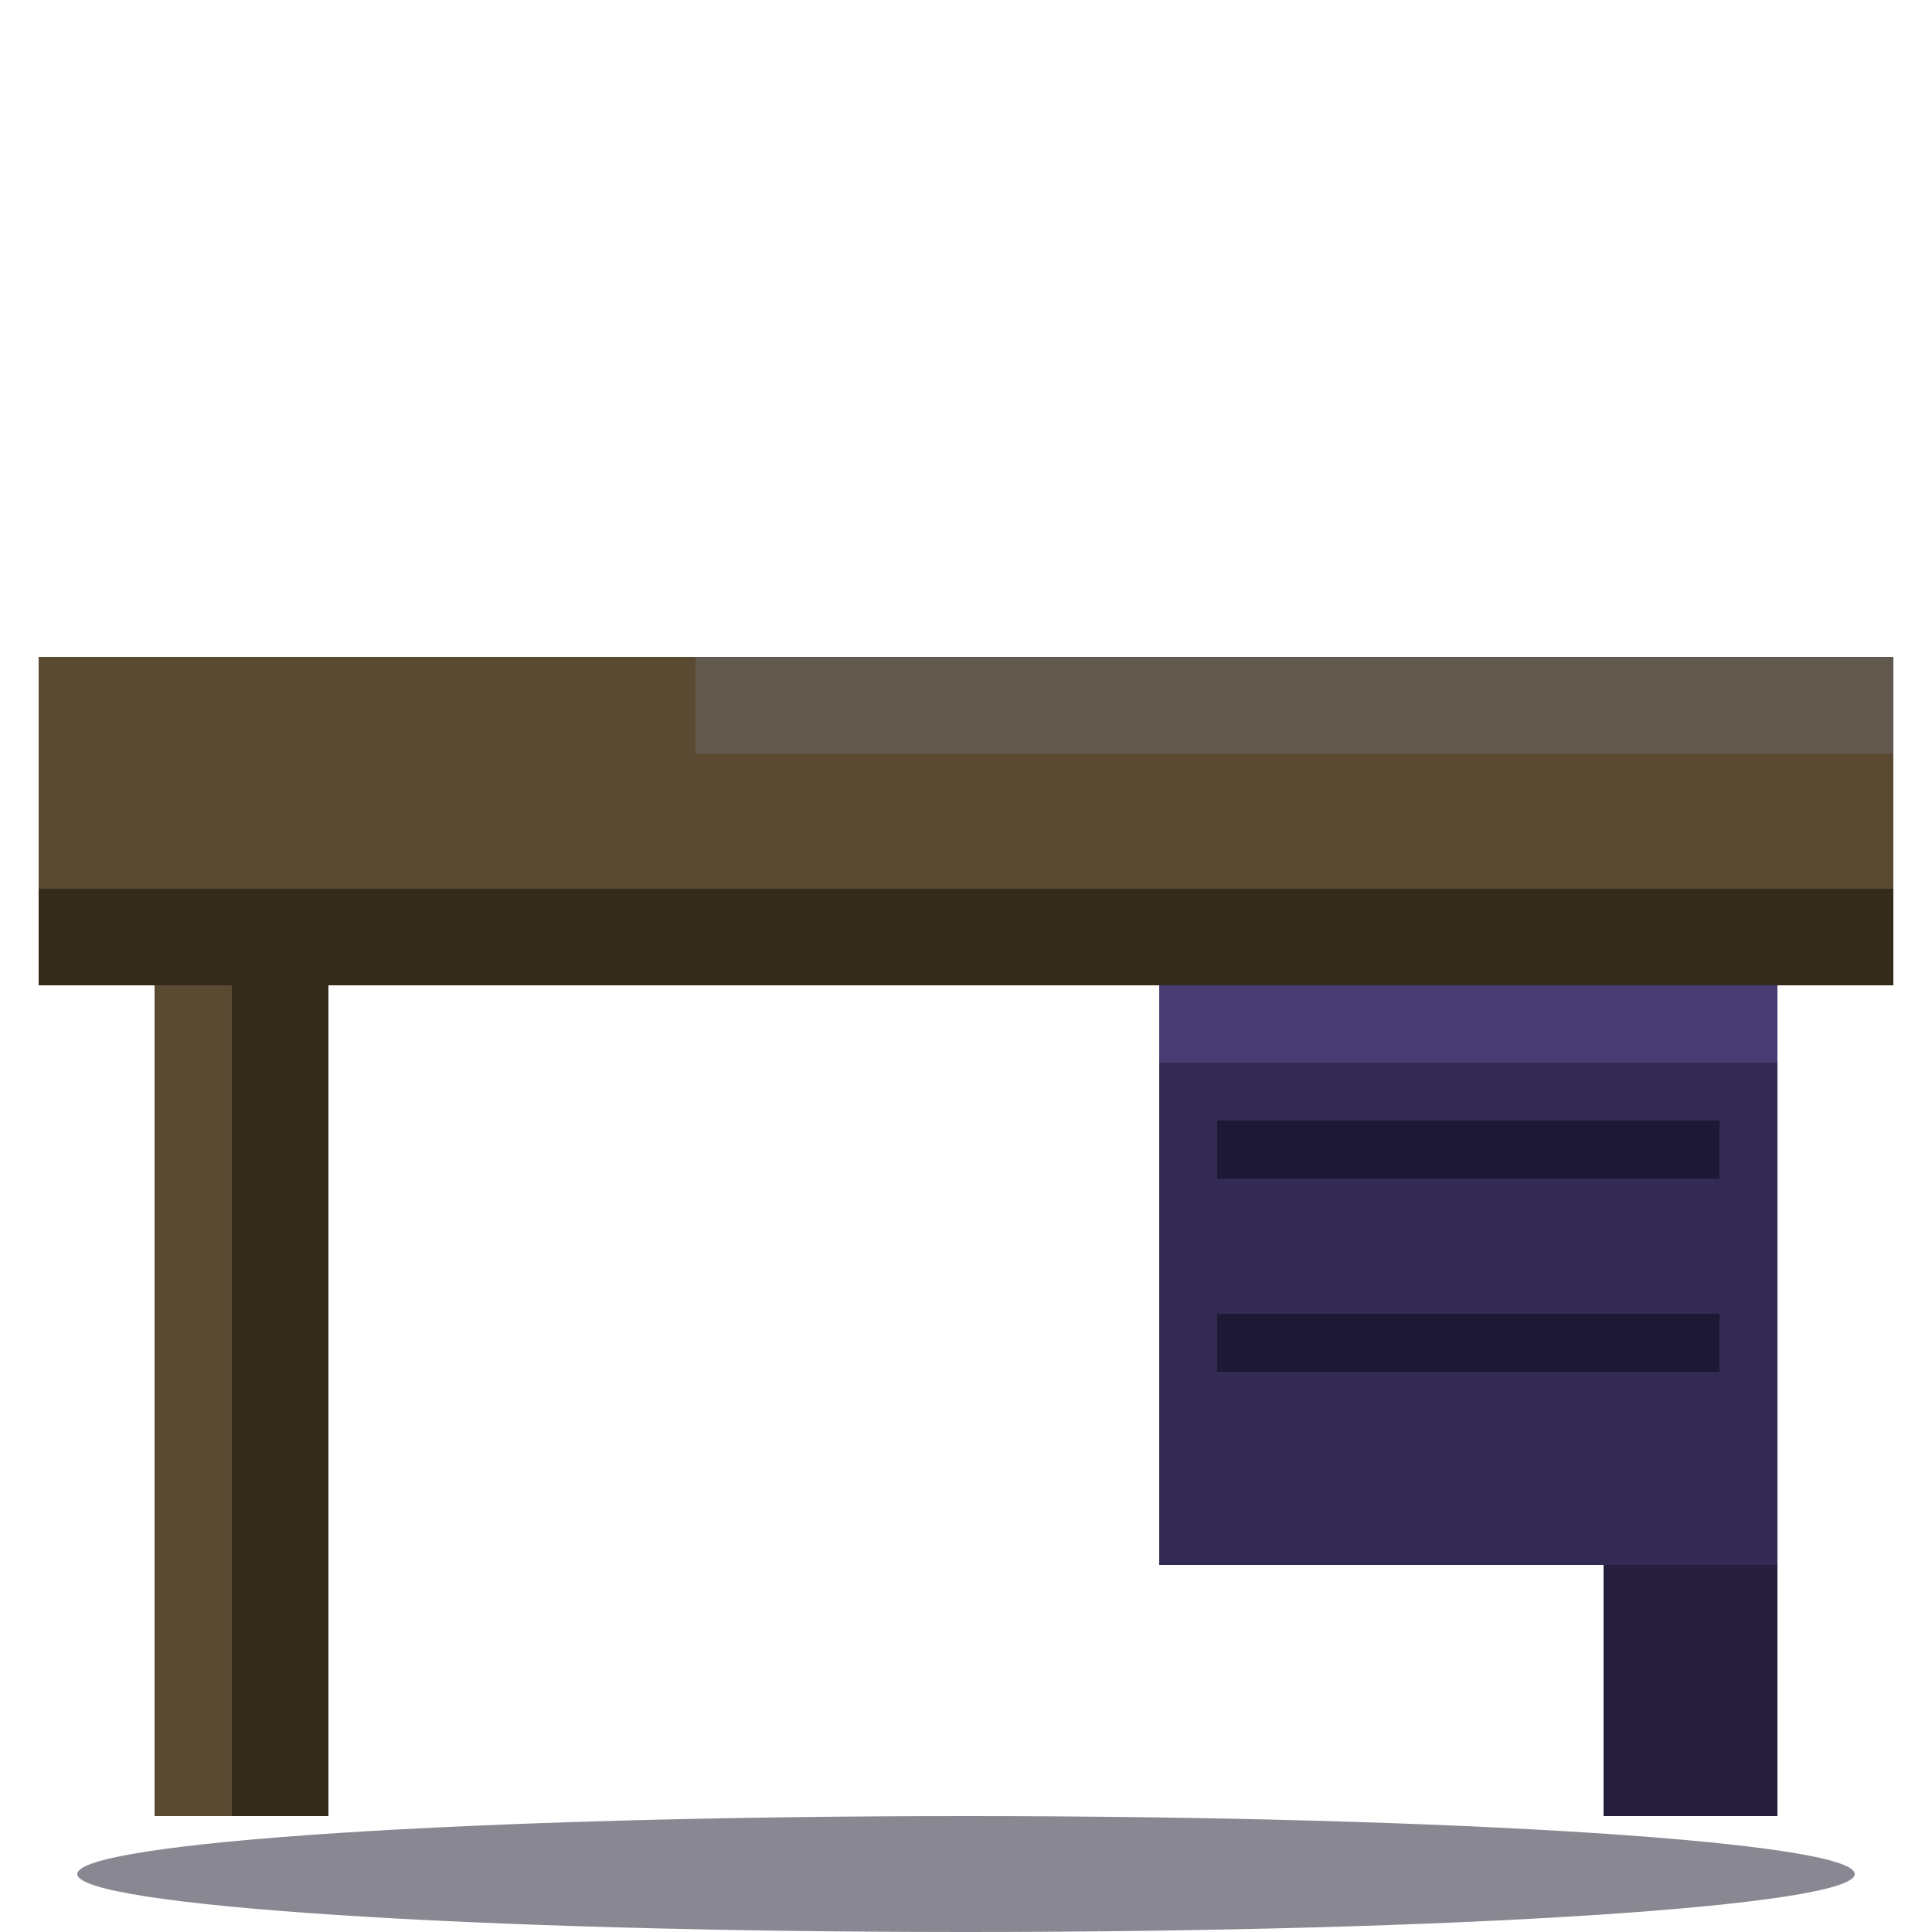
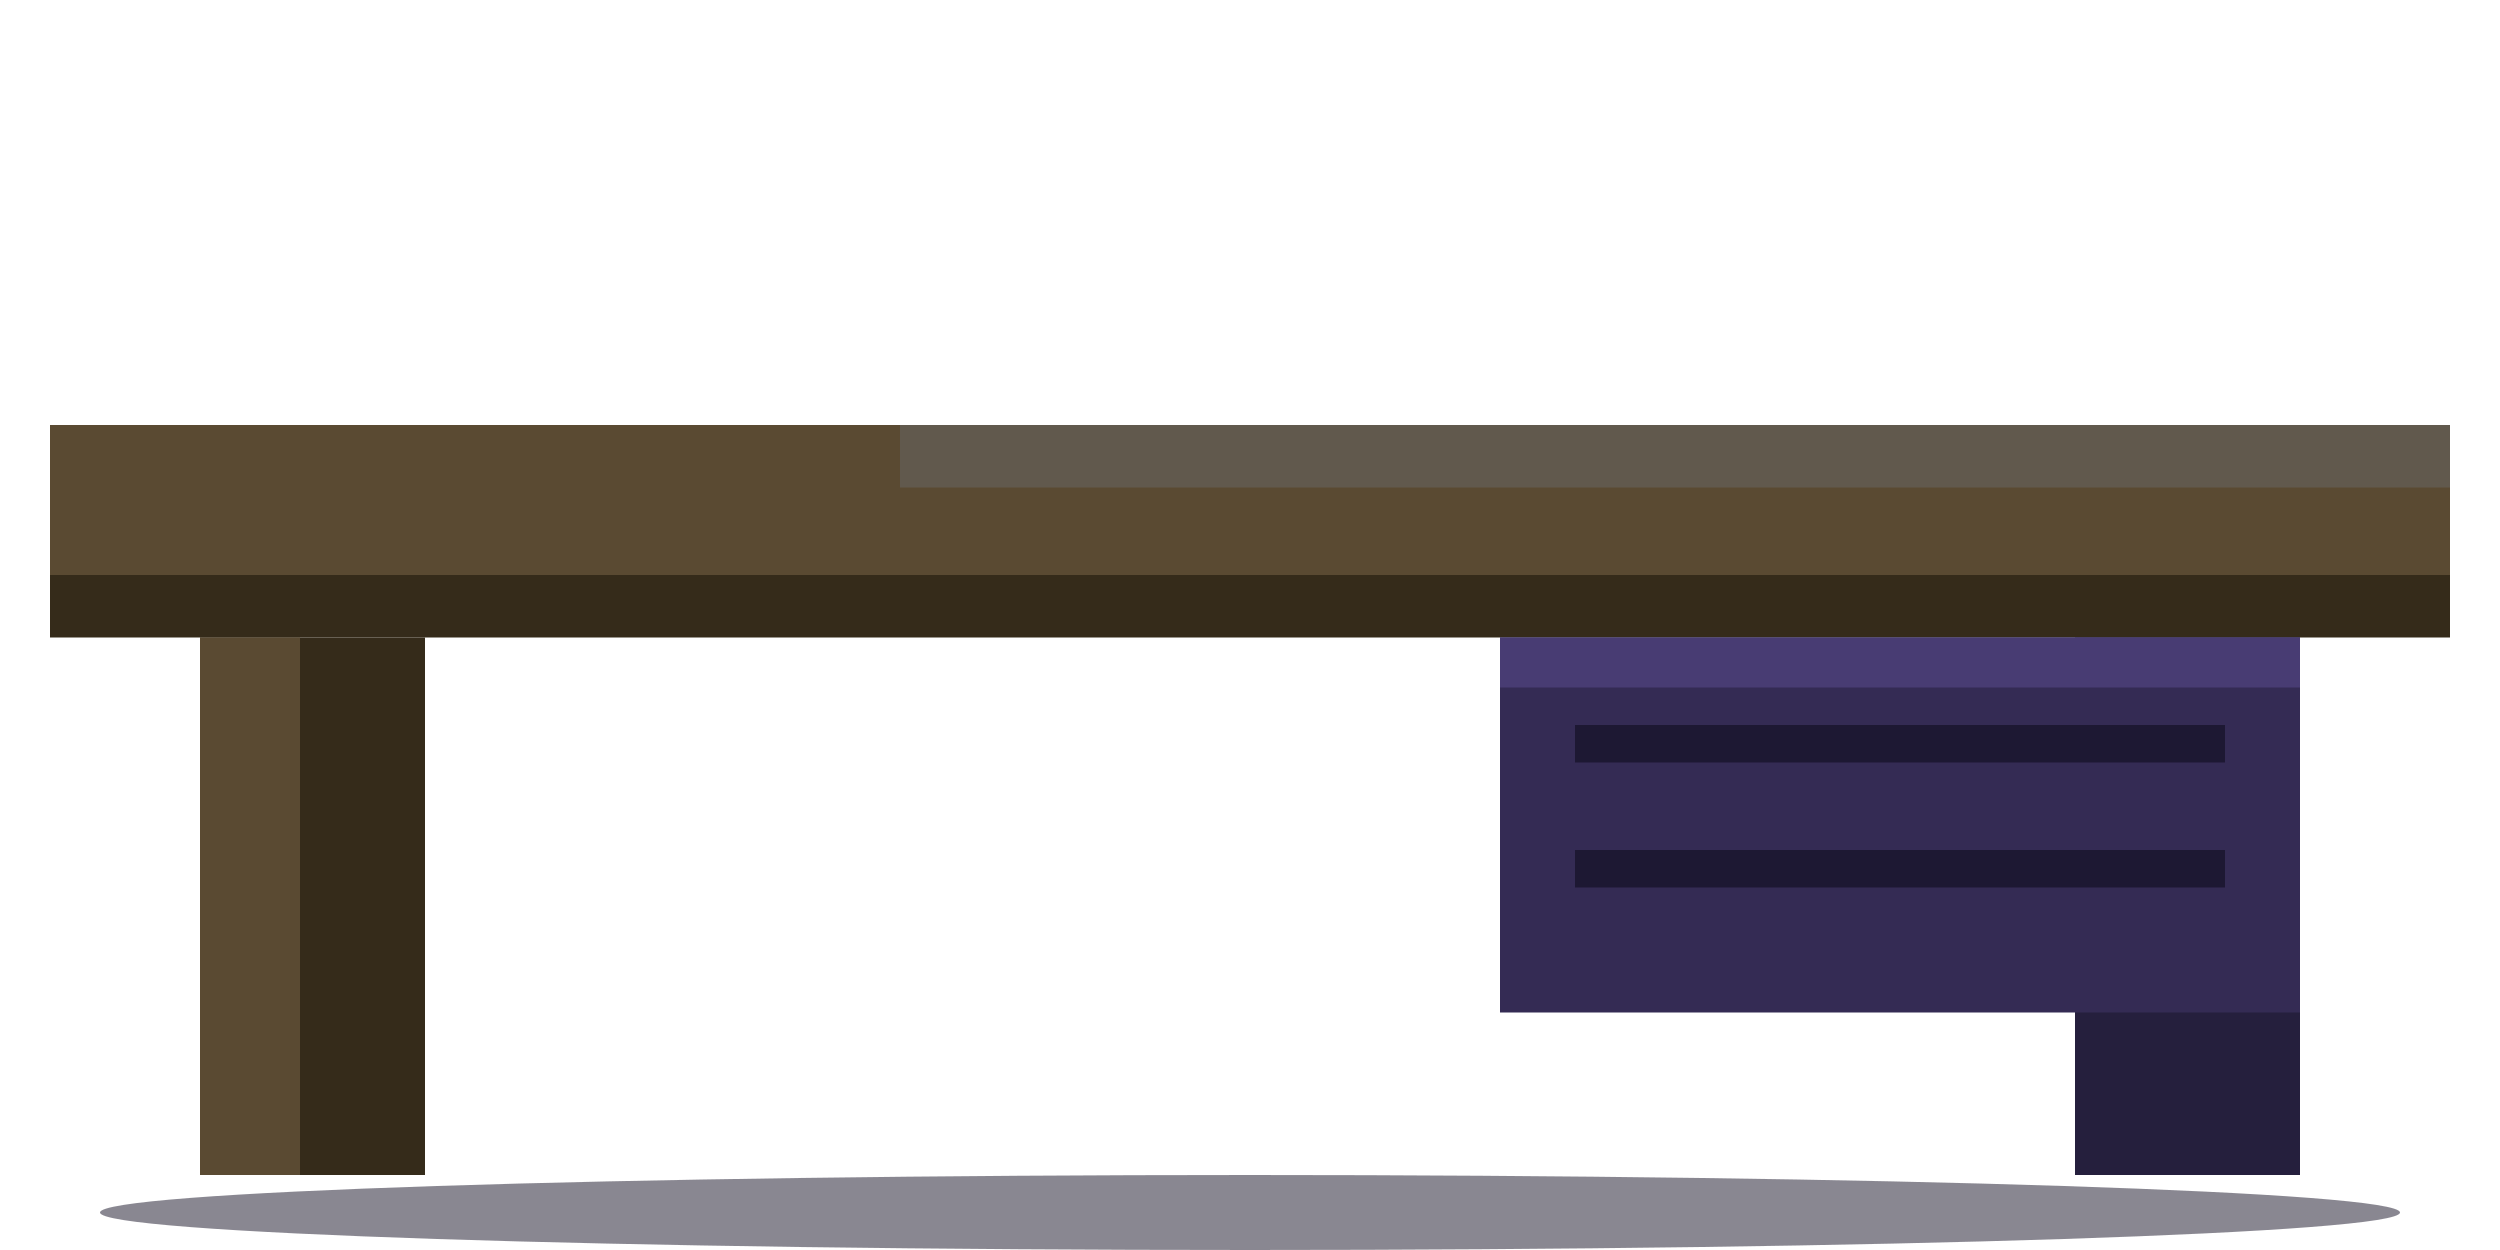
- <svg xmlns="http://www.w3.org/2000/svg" viewBox="0 0 100 100">
-   <ellipse cx="50" cy="97" rx="46" ry="3" fill="#141024" opacity="0.5" />
-   <rect x="2" y="34" width="96" height="12" fill="#5a4a32" />
-   <rect x="2" y="34" width="96" height="5" fill="#7888a0" opacity="0.25" />
-   <rect x="2" y="34" width="34" height="12" fill="#5a4a32" />
-   <rect x="2" y="46" width="96" height="5" fill="#352b1a" />
-   <rect x="8" y="51" width="9" height="43" fill="#352b1a" />
-   <rect x="8" y="51" width="4" height="43" fill="#5a4a32" />
-   <rect x="83" y="51" width="9" height="43" fill="#251f3d" />
-   <rect x="60" y="51" width="32" height="30" fill="#342b54" />
-   <rect x="60" y="51" width="32" height="4" fill="#483c73" />
-   <rect x="63" y="58" width="26" height="3" fill="#1d1833" />
-   <rect x="63" y="68" width="26" height="3" fill="#1d1833" />
+ <svg xmlns="http://www.w3.org/2000/svg" viewBox="0 0 200 100">
+   <ellipse cx="100.0" cy="97.0" rx="92.0" ry="3.0" fill="#141024" opacity="0.5" />
+   <rect x="4.0" y="34.0" width="192.0" height="12.0" fill="#5a4a32" />
+   <rect x="4.0" y="34.0" width="192.0" height="5.0" fill="#7888a0" opacity="0.25" />
+   <rect x="4.0" y="34.0" width="68.0" height="12.0" fill="#5a4a32" />
+   <rect x="4.0" y="46.0" width="192.0" height="5.0" fill="#352b1a" />
+   <rect x="16.0" y="51.0" width="18.0" height="43.0" fill="#352b1a" />
+   <rect x="16.0" y="51.0" width="8.0" height="43.0" fill="#5a4a32" />
+   <rect x="166.0" y="51.0" width="18.0" height="43.0" fill="#251f3d" />
+   <rect x="120.0" y="51.0" width="64.0" height="30.0" fill="#342b54" />
+   <rect x="120.0" y="51.0" width="64.0" height="4.0" fill="#483c73" />
+   <rect x="126.0" y="58.0" width="52.0" height="3.0" fill="#1d1833" />
+   <rect x="126.0" y="68.0" width="52.0" height="3.0" fill="#1d1833" />
</svg>
